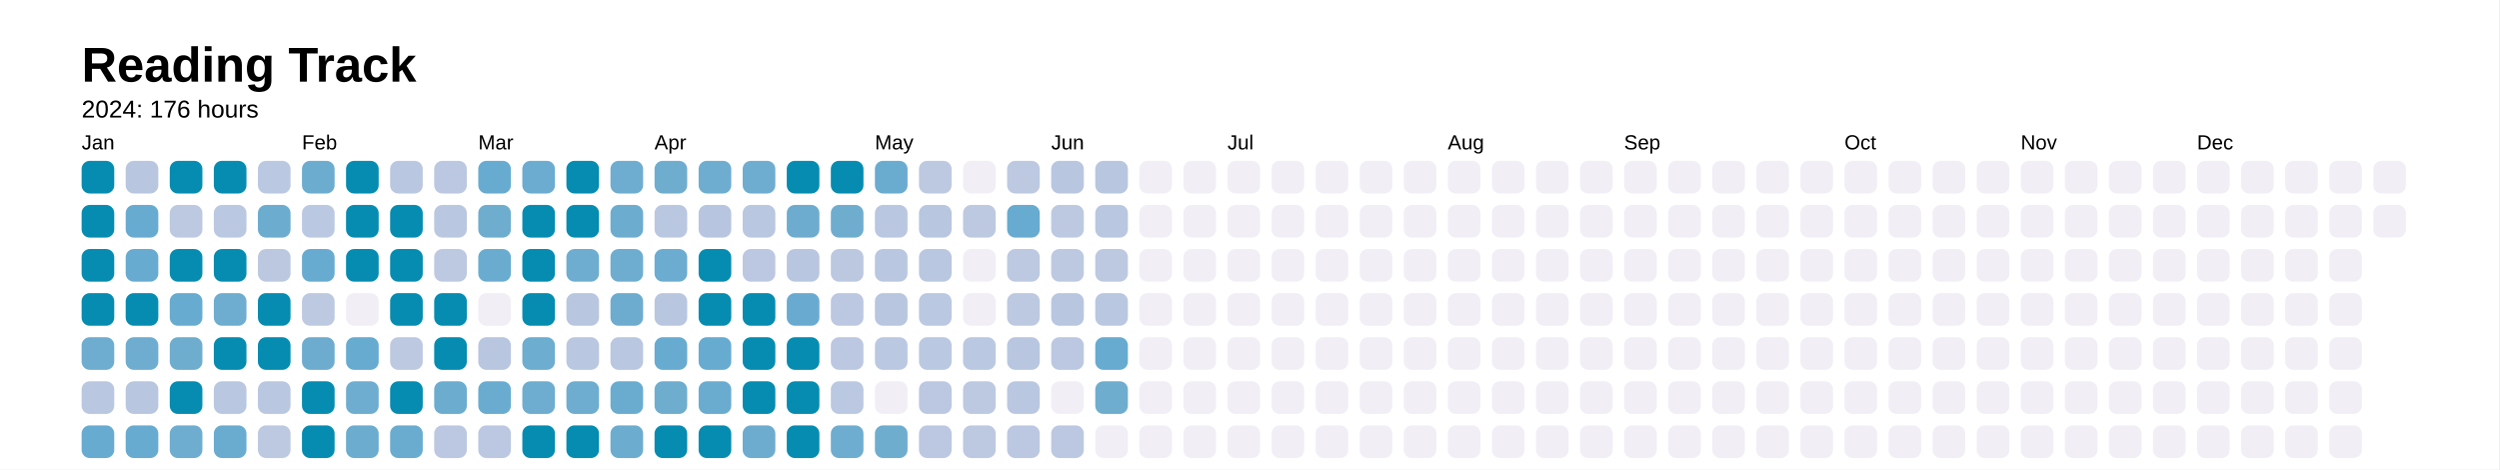
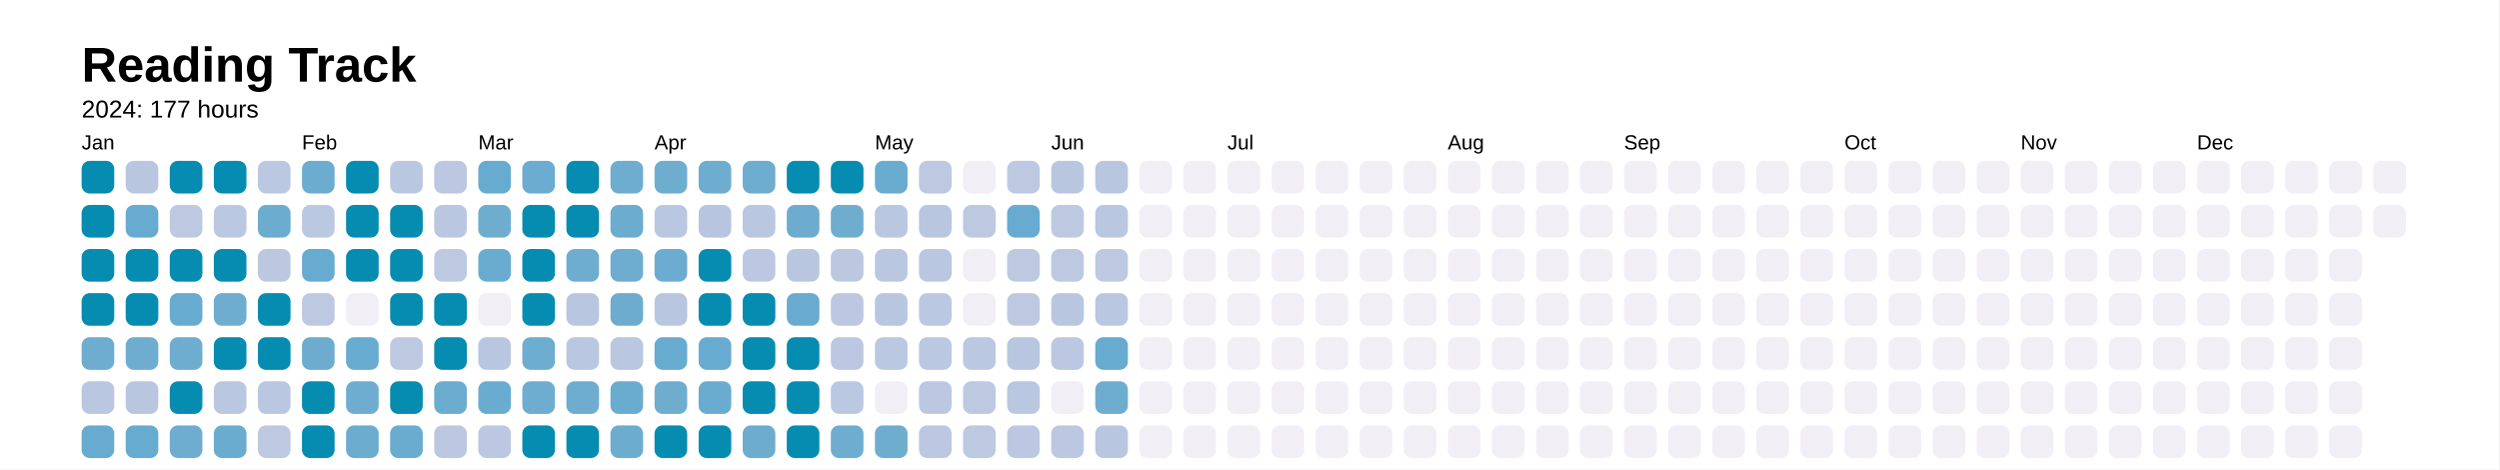
<svg xmlns="http://www.w3.org/2000/svg" baseProfile="full" height="57.5mm" version="1.1" viewBox="0,0,306.2,57.5" width="306.2mm">
  <defs />
  <rect fill="#FFFFFF" height="57.5" width="306.2" x="0" y="0" />
  <text fill="#000000" style="font-size:6px; font-family:Arial; font-weight:bold;" x="10" y="10">Reading Track</text>
-   <text fill="#000000" style="font-size:3px; font-family:Arial;" x="10" y="14.4">2024: 176 hours</text>
+   <text fill="#000000" style="font-size:3px; font-family:Arial;" x="10" y="14.4">2024: 177 hours</text>
  <text fill="#000000" style="font-size:2.5px; font-family:Arial" x="10" y="18.3">Jan</text>
  <rect fill="#058cb0" height="4" rx="1" ry="1" width="4" x="10" y="19.7" />
  <rect fill="#058cb0" height="4" rx="1" ry="1" width="4" x="10" y="25.1" />
  <rect fill="#058cb0" height="4" rx="1" ry="1" width="4" x="10" y="30.5" />
  <rect fill="#058cb0" height="4" rx="1" ry="1" width="4" x="10" y="35.9" />
  <rect fill="#6eadcf" height="4" rx="1" ry="1" width="4" x="10" y="41.3" />
  <rect fill="#bac7e0" height="4" rx="1" ry="1" width="4" x="10" y="46.7" />
  <rect fill="#67abd0" height="4" rx="1" ry="1" width="4" x="10" y="52.1" />
  <rect fill="#b8c6e0" height="4" rx="1" ry="1" width="4" x="15.4" y="19.7" />
  <rect fill="#68abd0" height="4" rx="1" ry="1" width="4" x="15.4" y="25.1" />
-   <rect fill="#67abd0" height="4" rx="1" ry="1" width="4" x="15.4" y="30.5" />
+   <rect fill="#058cb0" height="4" rx="1" ry="1" width="4" x="15.4" y="30.5" />
  <rect fill="#058cb0" height="4" rx="1" ry="1" width="4" x="15.4" y="35.9" />
  <rect fill="#6eadcf" height="4" rx="1" ry="1" width="4" x="15.4" y="41.3" />
  <rect fill="#b9c6e0" height="4" rx="1" ry="1" width="4" x="15.4" y="46.7" />
  <rect fill="#67abd0" height="4" rx="1" ry="1" width="4" x="15.4" y="52.1" />
  <rect fill="#058cb0" height="4" rx="1" ry="1" width="4" x="20.8" y="19.7" />
  <rect fill="#bcc9e1" height="4" rx="1" ry="1" width="4" x="20.8" y="25.1" />
  <rect fill="#058cb0" height="4" rx="1" ry="1" width="4" x="20.8" y="30.5" />
  <rect fill="#68abd0" height="4" rx="1" ry="1" width="4" x="20.8" y="35.9" />
  <rect fill="#6fadcf" height="4" rx="1" ry="1" width="4" x="20.8" y="41.3" />
  <rect fill="#058cb0" height="4" rx="1" ry="1" width="4" x="20.8" y="46.7" />
  <rect fill="#6eadcf" height="4" rx="1" ry="1" width="4" x="20.8" y="52.1" />
  <rect fill="#058cb0" height="4" rx="1" ry="1" width="4" x="26.2" y="19.7" />
  <rect fill="#bbc8e1" height="4" rx="1" ry="1" width="4" x="26.2" y="25.1" />
  <rect fill="#058cb0" height="4" rx="1" ry="1" width="4" x="26.2" y="30.5" />
  <rect fill="#6eadcf" height="4" rx="1" ry="1" width="4" x="26.2" y="35.9" />
  <rect fill="#058cb0" height="4" rx="1" ry="1" width="4" x="26.2" y="41.3" />
  <rect fill="#b9c7e0" height="4" rx="1" ry="1" width="4" x="26.2" y="46.7" />
  <rect fill="#6aacd0" height="4" rx="1" ry="1" width="4" x="26.2" y="52.1" />
  <rect fill="#bbc8e1" height="4" rx="1" ry="1" width="4" x="31.6" y="19.7" />
  <rect fill="#6caccf" height="4" rx="1" ry="1" width="4" x="31.6" y="25.1" />
  <rect fill="#bbc8e0" height="4" rx="1" ry="1" width="4" x="31.6" y="30.5" />
  <rect fill="#058cb0" height="4" rx="1" ry="1" width="4" x="31.6" y="35.9" />
  <rect fill="#058cb0" height="4" rx="1" ry="1" width="4" x="31.6" y="41.3" />
  <rect fill="#bac7e0" height="4" rx="1" ry="1" width="4" x="31.6" y="46.7" />
  <rect fill="#bcc9e1" height="4" rx="1" ry="1" width="4" x="31.6" y="52.1" />
  <text fill="#000000" style="font-size:2.5px; font-family:Arial" x="37.0" y="18.3">Feb</text>
  <rect fill="#6caccf" height="4" rx="1" ry="1" width="4" x="37.0" y="19.7" />
  <rect fill="#bbc8e1" height="4" rx="1" ry="1" width="4" x="37.0" y="25.1" />
  <rect fill="#68abd0" height="4" rx="1" ry="1" width="4" x="37.0" y="30.5" />
  <rect fill="#bdc9e1" height="4" rx="1" ry="1" width="4" x="37.0" y="35.9" />
  <rect fill="#6daccf" height="4" rx="1" ry="1" width="4" x="37.0" y="41.3" />
  <rect fill="#058cb0" height="4" rx="1" ry="1" width="4" x="37.0" y="46.7" />
  <rect fill="#058cb0" height="4" rx="1" ry="1" width="4" x="37.0" y="52.1" />
  <rect fill="#058cb0" height="4" rx="1" ry="1" width="4" x="42.4" y="19.7" />
  <rect fill="#058cb0" height="4" rx="1" ry="1" width="4" x="42.4" y="25.1" />
  <rect fill="#058cb0" height="4" rx="1" ry="1" width="4" x="42.4" y="30.5" />
  <rect fill="#f1eef6" height="4" rx="1" ry="1" width="4" x="42.4" y="35.9" />
  <rect fill="#67abd0" height="4" rx="1" ry="1" width="4" x="42.4" y="41.3" />
  <rect fill="#6eadcf" height="4" rx="1" ry="1" width="4" x="42.4" y="46.7" />
  <rect fill="#6baccf" height="4" rx="1" ry="1" width="4" x="42.4" y="52.1" />
  <rect fill="#bac7e0" height="4" rx="1" ry="1" width="4" x="47.8" y="19.7" />
  <rect fill="#058cb0" height="4" rx="1" ry="1" width="4" x="47.8" y="25.1" />
  <rect fill="#058cb0" height="4" rx="1" ry="1" width="4" x="47.8" y="30.5" />
  <rect fill="#058cb0" height="4" rx="1" ry="1" width="4" x="47.8" y="35.9" />
  <rect fill="#bdc9e1" height="4" rx="1" ry="1" width="4" x="47.8" y="41.3" />
  <rect fill="#058cb0" height="4" rx="1" ry="1" width="4" x="47.8" y="46.7" />
  <rect fill="#6aacd0" height="4" rx="1" ry="1" width="4" x="47.8" y="52.1" />
  <rect fill="#bcc8e1" height="4" rx="1" ry="1" width="4" x="53.2" y="19.7" />
  <rect fill="#bac7e0" height="4" rx="1" ry="1" width="4" x="53.2" y="25.1" />
  <rect fill="#bdc9e1" height="4" rx="1" ry="1" width="4" x="53.2" y="30.5" />
  <rect fill="#058cb0" height="4" rx="1" ry="1" width="4" x="53.2" y="35.9" />
  <rect fill="#058cb0" height="4" rx="1" ry="1" width="4" x="53.2" y="41.3" />
  <rect fill="#6caccf" height="4" rx="1" ry="1" width="4" x="53.2" y="46.7" />
  <rect fill="#bcc8e1" height="4" rx="1" ry="1" width="4" x="53.2" y="52.1" />
  <text fill="#000000" style="font-size:2.5px; font-family:Arial" x="58.6" y="18.3">Mar</text>
  <rect fill="#68abd0" height="4" rx="1" ry="1" width="4" x="58.6" y="19.7" />
  <rect fill="#6fadcf" height="4" rx="1" ry="1" width="4" x="58.6" y="25.1" />
  <rect fill="#69acd0" height="4" rx="1" ry="1" width="4" x="58.6" y="30.5" />
  <rect fill="#f1eef6" height="4" rx="1" ry="1" width="4" x="58.6" y="35.9" />
  <rect fill="#b9c6e0" height="4" rx="1" ry="1" width="4" x="58.6" y="41.3" />
  <rect fill="#69acd0" height="4" rx="1" ry="1" width="4" x="58.6" y="46.7" />
  <rect fill="#bcc8e1" height="4" rx="1" ry="1" width="4" x="58.6" y="52.1" />
  <rect fill="#6bacd0" height="4" rx="1" ry="1" width="4" x="64" y="19.7" />
  <rect fill="#058cb0" height="4" rx="1" ry="1" width="4" x="64" y="25.1" />
  <rect fill="#058cb0" height="4" rx="1" ry="1" width="4" x="64" y="30.5" />
  <rect fill="#058cb0" height="4" rx="1" ry="1" width="4" x="64" y="35.9" />
  <rect fill="#6dadcf" height="4" rx="1" ry="1" width="4" x="64" y="41.3" />
  <rect fill="#6eadcf" height="4" rx="1" ry="1" width="4" x="64" y="46.7" />
  <rect fill="#058cb0" height="4" rx="1" ry="1" width="4" x="64" y="52.1" />
  <rect fill="#058cb0" height="4" rx="1" ry="1" width="4" x="69.4" y="19.7" />
  <rect fill="#058cb0" height="4" rx="1" ry="1" width="4" x="69.4" y="25.1" />
  <rect fill="#6eadcf" height="4" rx="1" ry="1" width="4" x="69.4" y="30.5" />
  <rect fill="#b9c6e0" height="4" rx="1" ry="1" width="4" x="69.4" y="35.9" />
  <rect fill="#bac7e0" height="4" rx="1" ry="1" width="4" x="69.4" y="41.3" />
  <rect fill="#6eadcf" height="4" rx="1" ry="1" width="4" x="69.4" y="46.7" />
  <rect fill="#058cb0" height="4" rx="1" ry="1" width="4" x="69.4" y="52.1" />
  <rect fill="#6eadcf" height="4" rx="1" ry="1" width="4" x="74.8" y="19.7" />
  <rect fill="#6baccf" height="4" rx="1" ry="1" width="4" x="74.8" y="25.1" />
  <rect fill="#6eadcf" height="4" rx="1" ry="1" width="4" x="74.8" y="30.5" />
  <rect fill="#6daccf" height="4" rx="1" ry="1" width="4" x="74.8" y="35.9" />
  <rect fill="#bac7e0" height="4" rx="1" ry="1" width="4" x="74.8" y="41.3" />
  <rect fill="#69acd0" height="4" rx="1" ry="1" width="4" x="74.8" y="46.7" />
  <rect fill="#6caccf" height="4" rx="1" ry="1" width="4" x="74.8" y="52.1" />
  <text fill="#000000" style="font-size:2.5px; font-family:Arial" x="80.2" y="18.3">Apr</text>
  <rect fill="#6fadcf" height="4" rx="1" ry="1" width="4" x="80.2" y="19.7" />
  <rect fill="#bac7e0" height="4" rx="1" ry="1" width="4" x="80.2" y="25.1" />
  <rect fill="#6bacd0" height="4" rx="1" ry="1" width="4" x="80.2" y="30.5" />
  <rect fill="#b8c6e0" height="4" rx="1" ry="1" width="4" x="80.2" y="35.9" />
  <rect fill="#67abd0" height="4" rx="1" ry="1" width="4" x="80.2" y="41.3" />
  <rect fill="#6fadcf" height="4" rx="1" ry="1" width="4" x="80.2" y="46.7" />
  <rect fill="#058cb0" height="4" rx="1" ry="1" width="4" x="80.2" y="52.1" />
  <rect fill="#6eadcf" height="4" rx="1" ry="1" width="4" x="85.6" y="19.7" />
  <rect fill="#b7c5e0" height="4" rx="1" ry="1" width="4" x="85.6" y="25.1" />
  <rect fill="#058cb0" height="4" rx="1" ry="1" width="4" x="85.6" y="30.5" />
  <rect fill="#058cb0" height="4" rx="1" ry="1" width="4" x="85.6" y="35.9" />
  <rect fill="#67abd0" height="4" rx="1" ry="1" width="4" x="85.6" y="41.3" />
  <rect fill="#6aacd0" height="4" rx="1" ry="1" width="4" x="85.6" y="46.7" />
  <rect fill="#058cb0" height="4" rx="1" ry="1" width="4" x="85.6" y="52.1" />
  <rect fill="#6eadcf" height="4" rx="1" ry="1" width="4" x="91" y="19.7" />
  <rect fill="#bac7e0" height="4" rx="1" ry="1" width="4" x="91" y="25.1" />
  <rect fill="#bcc8e1" height="4" rx="1" ry="1" width="4" x="91" y="30.5" />
  <rect fill="#058cb0" height="4" rx="1" ry="1" width="4" x="91" y="35.9" />
  <rect fill="#058cb0" height="4" rx="1" ry="1" width="4" x="91" y="41.3" />
  <rect fill="#058cb0" height="4" rx="1" ry="1" width="4" x="91" y="46.7" />
  <rect fill="#6daccf" height="4" rx="1" ry="1" width="4" x="91" y="52.1" />
  <rect fill="#058cb0" height="4" rx="1" ry="1" width="4" x="96.4" y="19.7" />
  <rect fill="#6daccf" height="4" rx="1" ry="1" width="4" x="96.4" y="25.1" />
  <rect fill="#b9c6e0" height="4" rx="1" ry="1" width="4" x="96.4" y="30.5" />
  <rect fill="#69abd0" height="4" rx="1" ry="1" width="4" x="96.4" y="35.9" />
  <rect fill="#058cb0" height="4" rx="1" ry="1" width="4" x="96.4" y="41.3" />
  <rect fill="#058cb0" height="4" rx="1" ry="1" width="4" x="96.4" y="46.7" />
  <rect fill="#058cb0" height="4" rx="1" ry="1" width="4" x="96.4" y="52.1" />
  <rect fill="#058cb0" height="4" rx="1" ry="1" width="4" x="101.8" y="19.7" />
  <rect fill="#6fadcf" height="4" rx="1" ry="1" width="4" x="101.8" y="25.1" />
  <rect fill="#bbc8e0" height="4" rx="1" ry="1" width="4" x="101.8" y="30.5" />
  <rect fill="#bcc8e1" height="4" rx="1" ry="1" width="4" x="101.8" y="35.9" />
  <rect fill="#bcc8e1" height="4" rx="1" ry="1" width="4" x="101.8" y="41.3" />
  <rect fill="#bbc8e1" height="4" rx="1" ry="1" width="4" x="101.8" y="46.7" />
  <rect fill="#6eadcf" height="4" rx="1" ry="1" width="4" x="101.8" y="52.1" />
  <text fill="#000000" style="font-size:2.5px; font-family:Arial" x="107.2" y="18.3">May</text>
  <rect fill="#6aacd0" height="4" rx="1" ry="1" width="4" x="107.2" y="19.7" />
  <rect fill="#bac7e0" height="4" rx="1" ry="1" width="4" x="107.2" y="25.1" />
  <rect fill="#bac7e0" height="4" rx="1" ry="1" width="4" x="107.2" y="30.5" />
  <rect fill="#b8c6e0" height="4" rx="1" ry="1" width="4" x="107.2" y="35.9" />
  <rect fill="#bbc8e1" height="4" rx="1" ry="1" width="4" x="107.2" y="41.3" />
  <rect fill="#f1eef6" height="4" rx="1" ry="1" width="4" x="107.2" y="46.7" />
  <rect fill="#6fadcf" height="4" rx="1" ry="1" width="4" x="107.2" y="52.1" />
  <rect fill="#bdc9e1" height="4" rx="1" ry="1" width="4" x="112.6" y="19.7" />
  <rect fill="#b8c6e0" height="4" rx="1" ry="1" width="4" x="112.6" y="25.1" />
  <rect fill="#bac7e0" height="4" rx="1" ry="1" width="4" x="112.6" y="30.5" />
  <rect fill="#bbc8e1" height="4" rx="1" ry="1" width="4" x="112.6" y="35.9" />
  <rect fill="#bbc8e1" height="4" rx="1" ry="1" width="4" x="112.6" y="41.3" />
  <rect fill="#bcc8e1" height="4" rx="1" ry="1" width="4" x="112.6" y="46.7" />
  <rect fill="#bcc8e1" height="4" rx="1" ry="1" width="4" x="112.6" y="52.1" />
  <rect fill="#f1eef6" height="4" rx="1" ry="1" width="4" x="118" y="19.7" />
  <rect fill="#bcc9e1" height="4" rx="1" ry="1" width="4" x="118" y="25.1" />
  <rect fill="#f1eef6" height="4" rx="1" ry="1" width="4" x="118" y="30.5" />
  <rect fill="#f1eef6" height="4" rx="1" ry="1" width="4" x="118" y="35.9" />
  <rect fill="#bbc8e1" height="4" rx="1" ry="1" width="4" x="118" y="41.3" />
  <rect fill="#bdc9e1" height="4" rx="1" ry="1" width="4" x="118" y="46.7" />
  <rect fill="#bdc9e1" height="4" rx="1" ry="1" width="4" x="118" y="52.1" />
  <rect fill="#bdc9e1" height="4" rx="1" ry="1" width="4" x="123.4" y="19.7" />
  <rect fill="#67abd0" height="4" rx="1" ry="1" width="4" x="123.4" y="25.1" />
  <rect fill="#bcc9e1" height="4" rx="1" ry="1" width="4" x="123.4" y="30.5" />
  <rect fill="#bdc9e1" height="4" rx="1" ry="1" width="4" x="123.4" y="35.9" />
  <rect fill="#b8c6e0" height="4" rx="1" ry="1" width="4" x="123.4" y="41.3" />
  <rect fill="#bac7e0" height="4" rx="1" ry="1" width="4" x="123.4" y="46.7" />
  <rect fill="#bcc8e1" height="4" rx="1" ry="1" width="4" x="123.4" y="52.1" />
  <text fill="#000000" style="font-size:2.5px; font-family:Arial" x="128.8" y="18.3">Jun</text>
  <rect fill="#b9c6e0" height="4" rx="1" ry="1" width="4" x="128.8" y="19.7" />
  <rect fill="#bcc9e1" height="4" rx="1" ry="1" width="4" x="128.8" y="25.1" />
  <rect fill="#bdc9e1" height="4" rx="1" ry="1" width="4" x="128.8" y="30.5" />
  <rect fill="#b8c6e0" height="4" rx="1" ry="1" width="4" x="128.8" y="35.9" />
  <rect fill="#bcc8e1" height="4" rx="1" ry="1" width="4" x="128.8" y="41.3" />
  <rect fill="#f1eef6" height="4" rx="1" ry="1" width="4" x="128.8" y="46.7" />
  <rect fill="#bcc8e1" height="4" rx="1" ry="1" width="4" x="128.8" y="52.1" />
  <rect fill="#b9c6e0" height="4" rx="1" ry="1" width="4" x="134.2" y="19.7" />
  <rect fill="#bac7e0" height="4" rx="1" ry="1" width="4" x="134.2" y="25.1" />
  <rect fill="#bdc9e1" height="4" rx="1" ry="1" width="4" x="134.2" y="30.5" />
  <rect fill="#bac7e0" height="4" rx="1" ry="1" width="4" x="134.2" y="35.9" />
  <rect fill="#67abd0" height="4" rx="1" ry="1" width="4" x="134.2" y="41.3" />
  <rect fill="#6fadcf" height="4" rx="1" ry="1" width="4" x="134.2" y="46.7" />
-   <rect fill="#f1eef6" height="4" rx="1" ry="1" width="4" x="134.2" y="52.1" />
+   <rect fill="#b9c6e0" height="4" rx="1" ry="1" width="4" x="134.2" y="52.1" />
  <rect fill="#f1eef6" height="4" rx="1" ry="1" width="4" x="139.6" y="19.7" />
  <rect fill="#f1eef6" height="4" rx="1" ry="1" width="4" x="139.6" y="25.1" />
  <rect fill="#f1eef6" height="4" rx="1" ry="1" width="4" x="139.6" y="30.5" />
  <rect fill="#f1eef6" height="4" rx="1" ry="1" width="4" x="139.6" y="35.9" />
  <rect fill="#f1eef6" height="4" rx="1" ry="1" width="4" x="139.6" y="41.3" />
  <rect fill="#f1eef6" height="4" rx="1" ry="1" width="4" x="139.6" y="46.7" />
  <rect fill="#f1eef6" height="4" rx="1" ry="1" width="4" x="139.6" y="52.1" />
  <rect fill="#f1eef6" height="4" rx="1" ry="1" width="4" x="145" y="19.7" />
  <rect fill="#f1eef6" height="4" rx="1" ry="1" width="4" x="145" y="25.1" />
  <rect fill="#f1eef6" height="4" rx="1" ry="1" width="4" x="145" y="30.5" />
  <rect fill="#f1eef6" height="4" rx="1" ry="1" width="4" x="145" y="35.9" />
  <rect fill="#f1eef6" height="4" rx="1" ry="1" width="4" x="145" y="41.3" />
  <rect fill="#f1eef6" height="4" rx="1" ry="1" width="4" x="145" y="46.7" />
  <rect fill="#f1eef6" height="4" rx="1" ry="1" width="4" x="145" y="52.1" />
  <text fill="#000000" style="font-size:2.5px; font-family:Arial" x="150.4" y="18.3">Jul</text>
  <rect fill="#f1eef6" height="4" rx="1" ry="1" width="4" x="150.4" y="19.7" />
  <rect fill="#f1eef6" height="4" rx="1" ry="1" width="4" x="150.4" y="25.1" />
  <rect fill="#f1eef6" height="4" rx="1" ry="1" width="4" x="150.4" y="30.5" />
  <rect fill="#f1eef6" height="4" rx="1" ry="1" width="4" x="150.4" y="35.9" />
  <rect fill="#f1eef6" height="4" rx="1" ry="1" width="4" x="150.4" y="41.3" />
  <rect fill="#f1eef6" height="4" rx="1" ry="1" width="4" x="150.4" y="46.7" />
  <rect fill="#f1eef6" height="4" rx="1" ry="1" width="4" x="150.4" y="52.1" />
  <rect fill="#f1eef6" height="4" rx="1" ry="1" width="4" x="155.8" y="19.7" />
  <rect fill="#f1eef6" height="4" rx="1" ry="1" width="4" x="155.8" y="25.1" />
  <rect fill="#f1eef6" height="4" rx="1" ry="1" width="4" x="155.8" y="30.5" />
  <rect fill="#f1eef6" height="4" rx="1" ry="1" width="4" x="155.8" y="35.9" />
  <rect fill="#f1eef6" height="4" rx="1" ry="1" width="4" x="155.8" y="41.3" />
  <rect fill="#f1eef6" height="4" rx="1" ry="1" width="4" x="155.8" y="46.7" />
  <rect fill="#f1eef6" height="4" rx="1" ry="1" width="4" x="155.8" y="52.1" />
  <rect fill="#f1eef6" height="4" rx="1" ry="1" width="4" x="161.2" y="19.7" />
  <rect fill="#f1eef6" height="4" rx="1" ry="1" width="4" x="161.2" y="25.1" />
  <rect fill="#f1eef6" height="4" rx="1" ry="1" width="4" x="161.2" y="30.5" />
  <rect fill="#f1eef6" height="4" rx="1" ry="1" width="4" x="161.2" y="35.9" />
  <rect fill="#f1eef6" height="4" rx="1" ry="1" width="4" x="161.2" y="41.3" />
  <rect fill="#f1eef6" height="4" rx="1" ry="1" width="4" x="161.2" y="46.7" />
  <rect fill="#f1eef6" height="4" rx="1" ry="1" width="4" x="161.2" y="52.1" />
  <rect fill="#f1eef6" height="4" rx="1" ry="1" width="4" x="166.6" y="19.7" />
  <rect fill="#f1eef6" height="4" rx="1" ry="1" width="4" x="166.6" y="25.1" />
  <rect fill="#f1eef6" height="4" rx="1" ry="1" width="4" x="166.6" y="30.5" />
  <rect fill="#f1eef6" height="4" rx="1" ry="1" width="4" x="166.6" y="35.9" />
  <rect fill="#f1eef6" height="4" rx="1" ry="1" width="4" x="166.6" y="41.3" />
  <rect fill="#f1eef6" height="4" rx="1" ry="1" width="4" x="166.6" y="46.7" />
  <rect fill="#f1eef6" height="4" rx="1" ry="1" width="4" x="166.6" y="52.1" />
  <rect fill="#f1eef6" height="4" rx="1" ry="1" width="4" x="172" y="19.7" />
  <rect fill="#f1eef6" height="4" rx="1" ry="1" width="4" x="172" y="25.1" />
  <rect fill="#f1eef6" height="4" rx="1" ry="1" width="4" x="172" y="30.5" />
  <rect fill="#f1eef6" height="4" rx="1" ry="1" width="4" x="172" y="35.9" />
  <rect fill="#f1eef6" height="4" rx="1" ry="1" width="4" x="172" y="41.3" />
  <rect fill="#f1eef6" height="4" rx="1" ry="1" width="4" x="172" y="46.7" />
  <rect fill="#f1eef6" height="4" rx="1" ry="1" width="4" x="172" y="52.1" />
  <text fill="#000000" style="font-size:2.5px; font-family:Arial" x="177.4" y="18.3">Aug</text>
  <rect fill="#f1eef6" height="4" rx="1" ry="1" width="4" x="177.4" y="19.7" />
  <rect fill="#f1eef6" height="4" rx="1" ry="1" width="4" x="177.4" y="25.1" />
  <rect fill="#f1eef6" height="4" rx="1" ry="1" width="4" x="177.4" y="30.5" />
  <rect fill="#f1eef6" height="4" rx="1" ry="1" width="4" x="177.4" y="35.9" />
  <rect fill="#f1eef6" height="4" rx="1" ry="1" width="4" x="177.4" y="41.3" />
  <rect fill="#f1eef6" height="4" rx="1" ry="1" width="4" x="177.4" y="46.7" />
  <rect fill="#f1eef6" height="4" rx="1" ry="1" width="4" x="177.4" y="52.1" />
  <rect fill="#f1eef6" height="4" rx="1" ry="1" width="4" x="182.8" y="19.7" />
  <rect fill="#f1eef6" height="4" rx="1" ry="1" width="4" x="182.8" y="25.1" />
  <rect fill="#f1eef6" height="4" rx="1" ry="1" width="4" x="182.8" y="30.5" />
  <rect fill="#f1eef6" height="4" rx="1" ry="1" width="4" x="182.8" y="35.9" />
  <rect fill="#f1eef6" height="4" rx="1" ry="1" width="4" x="182.8" y="41.3" />
  <rect fill="#f1eef6" height="4" rx="1" ry="1" width="4" x="182.8" y="46.7" />
  <rect fill="#f1eef6" height="4" rx="1" ry="1" width="4" x="182.8" y="52.1" />
  <rect fill="#f1eef6" height="4" rx="1" ry="1" width="4" x="188.2" y="19.7" />
  <rect fill="#f1eef6" height="4" rx="1" ry="1" width="4" x="188.2" y="25.1" />
  <rect fill="#f1eef6" height="4" rx="1" ry="1" width="4" x="188.2" y="30.5" />
  <rect fill="#f1eef6" height="4" rx="1" ry="1" width="4" x="188.2" y="35.9" />
  <rect fill="#f1eef6" height="4" rx="1" ry="1" width="4" x="188.2" y="41.3" />
  <rect fill="#f1eef6" height="4" rx="1" ry="1" width="4" x="188.2" y="46.7" />
  <rect fill="#f1eef6" height="4" rx="1" ry="1" width="4" x="188.2" y="52.1" />
  <rect fill="#f1eef6" height="4" rx="1" ry="1" width="4" x="193.6" y="19.7" />
  <rect fill="#f1eef6" height="4" rx="1" ry="1" width="4" x="193.6" y="25.1" />
  <rect fill="#f1eef6" height="4" rx="1" ry="1" width="4" x="193.6" y="30.5" />
  <rect fill="#f1eef6" height="4" rx="1" ry="1" width="4" x="193.6" y="35.9" />
  <rect fill="#f1eef6" height="4" rx="1" ry="1" width="4" x="193.6" y="41.3" />
  <rect fill="#f1eef6" height="4" rx="1" ry="1" width="4" x="193.6" y="46.7" />
  <rect fill="#f1eef6" height="4" rx="1" ry="1" width="4" x="193.6" y="52.1" />
  <text fill="#000000" style="font-size:2.5px; font-family:Arial" x="199" y="18.3">Sep</text>
  <rect fill="#f1eef6" height="4" rx="1" ry="1" width="4" x="199" y="19.7" />
  <rect fill="#f1eef6" height="4" rx="1" ry="1" width="4" x="199" y="25.1" />
  <rect fill="#f1eef6" height="4" rx="1" ry="1" width="4" x="199" y="30.5" />
  <rect fill="#f1eef6" height="4" rx="1" ry="1" width="4" x="199" y="35.9" />
  <rect fill="#f1eef6" height="4" rx="1" ry="1" width="4" x="199" y="41.3" />
  <rect fill="#f1eef6" height="4" rx="1" ry="1" width="4" x="199" y="46.7" />
  <rect fill="#f1eef6" height="4" rx="1" ry="1" width="4" x="199" y="52.1" />
  <rect fill="#f1eef6" height="4" rx="1" ry="1" width="4" x="204.4" y="19.7" />
  <rect fill="#f1eef6" height="4" rx="1" ry="1" width="4" x="204.4" y="25.1" />
  <rect fill="#f1eef6" height="4" rx="1" ry="1" width="4" x="204.4" y="30.5" />
  <rect fill="#f1eef6" height="4" rx="1" ry="1" width="4" x="204.4" y="35.9" />
  <rect fill="#f1eef6" height="4" rx="1" ry="1" width="4" x="204.4" y="41.3" />
  <rect fill="#f1eef6" height="4" rx="1" ry="1" width="4" x="204.4" y="46.7" />
  <rect fill="#f1eef6" height="4" rx="1" ry="1" width="4" x="204.4" y="52.1" />
  <rect fill="#f1eef6" height="4" rx="1" ry="1" width="4" x="209.8" y="19.7" />
  <rect fill="#f1eef6" height="4" rx="1" ry="1" width="4" x="209.8" y="25.1" />
  <rect fill="#f1eef6" height="4" rx="1" ry="1" width="4" x="209.8" y="30.5" />
  <rect fill="#f1eef6" height="4" rx="1" ry="1" width="4" x="209.8" y="35.9" />
  <rect fill="#f1eef6" height="4" rx="1" ry="1" width="4" x="209.8" y="41.3" />
  <rect fill="#f1eef6" height="4" rx="1" ry="1" width="4" x="209.8" y="46.7" />
  <rect fill="#f1eef6" height="4" rx="1" ry="1" width="4" x="209.8" y="52.1" />
  <rect fill="#f1eef6" height="4" rx="1" ry="1" width="4" x="215.2" y="19.7" />
  <rect fill="#f1eef6" height="4" rx="1" ry="1" width="4" x="215.2" y="25.1" />
  <rect fill="#f1eef6" height="4" rx="1" ry="1" width="4" x="215.2" y="30.5" />
  <rect fill="#f1eef6" height="4" rx="1" ry="1" width="4" x="215.2" y="35.9" />
  <rect fill="#f1eef6" height="4" rx="1" ry="1" width="4" x="215.2" y="41.3" />
  <rect fill="#f1eef6" height="4" rx="1" ry="1" width="4" x="215.2" y="46.7" />
  <rect fill="#f1eef6" height="4" rx="1" ry="1" width="4" x="215.2" y="52.1" />
  <rect fill="#f1eef6" height="4" rx="1" ry="1" width="4" x="220.6" y="19.7" />
  <rect fill="#f1eef6" height="4" rx="1" ry="1" width="4" x="220.6" y="25.1" />
  <rect fill="#f1eef6" height="4" rx="1" ry="1" width="4" x="220.6" y="30.5" />
  <rect fill="#f1eef6" height="4" rx="1" ry="1" width="4" x="220.6" y="35.9" />
  <rect fill="#f1eef6" height="4" rx="1" ry="1" width="4" x="220.6" y="41.3" />
  <rect fill="#f1eef6" height="4" rx="1" ry="1" width="4" x="220.6" y="46.7" />
  <rect fill="#f1eef6" height="4" rx="1" ry="1" width="4" x="220.6" y="52.1" />
  <text fill="#000000" style="font-size:2.5px; font-family:Arial" x="226" y="18.3">Oct</text>
  <rect fill="#f1eef6" height="4" rx="1" ry="1" width="4" x="226" y="19.7" />
  <rect fill="#f1eef6" height="4" rx="1" ry="1" width="4" x="226" y="25.1" />
  <rect fill="#f1eef6" height="4" rx="1" ry="1" width="4" x="226" y="30.5" />
  <rect fill="#f1eef6" height="4" rx="1" ry="1" width="4" x="226" y="35.9" />
  <rect fill="#f1eef6" height="4" rx="1" ry="1" width="4" x="226" y="41.3" />
  <rect fill="#f1eef6" height="4" rx="1" ry="1" width="4" x="226" y="46.7" />
  <rect fill="#f1eef6" height="4" rx="1" ry="1" width="4" x="226" y="52.1" />
  <rect fill="#f1eef6" height="4" rx="1" ry="1" width="4" x="231.4" y="19.7" />
  <rect fill="#f1eef6" height="4" rx="1" ry="1" width="4" x="231.4" y="25.1" />
  <rect fill="#f1eef6" height="4" rx="1" ry="1" width="4" x="231.4" y="30.5" />
  <rect fill="#f1eef6" height="4" rx="1" ry="1" width="4" x="231.4" y="35.9" />
  <rect fill="#f1eef6" height="4" rx="1" ry="1" width="4" x="231.4" y="41.3" />
  <rect fill="#f1eef6" height="4" rx="1" ry="1" width="4" x="231.4" y="46.7" />
  <rect fill="#f1eef6" height="4" rx="1" ry="1" width="4" x="231.4" y="52.1" />
  <rect fill="#f1eef6" height="4" rx="1" ry="1" width="4" x="236.8" y="19.7" />
  <rect fill="#f1eef6" height="4" rx="1" ry="1" width="4" x="236.8" y="25.1" />
  <rect fill="#f1eef6" height="4" rx="1" ry="1" width="4" x="236.8" y="30.5" />
  <rect fill="#f1eef6" height="4" rx="1" ry="1" width="4" x="236.8" y="35.9" />
  <rect fill="#f1eef6" height="4" rx="1" ry="1" width="4" x="236.8" y="41.3" />
  <rect fill="#f1eef6" height="4" rx="1" ry="1" width="4" x="236.8" y="46.7" />
  <rect fill="#f1eef6" height="4" rx="1" ry="1" width="4" x="236.8" y="52.1" />
  <rect fill="#f1eef6" height="4" rx="1" ry="1" width="4" x="242.2" y="19.7" />
  <rect fill="#f1eef6" height="4" rx="1" ry="1" width="4" x="242.2" y="25.1" />
  <rect fill="#f1eef6" height="4" rx="1" ry="1" width="4" x="242.2" y="30.5" />
  <rect fill="#f1eef6" height="4" rx="1" ry="1" width="4" x="242.2" y="35.9" />
  <rect fill="#f1eef6" height="4" rx="1" ry="1" width="4" x="242.2" y="41.3" />
  <rect fill="#f1eef6" height="4" rx="1" ry="1" width="4" x="242.2" y="46.7" />
  <rect fill="#f1eef6" height="4" rx="1" ry="1" width="4" x="242.2" y="52.1" />
  <text fill="#000000" style="font-size:2.5px; font-family:Arial" x="247.6" y="18.3">Nov</text>
  <rect fill="#f1eef6" height="4" rx="1" ry="1" width="4" x="247.6" y="19.7" />
  <rect fill="#f1eef6" height="4" rx="1" ry="1" width="4" x="247.6" y="25.1" />
  <rect fill="#f1eef6" height="4" rx="1" ry="1" width="4" x="247.6" y="30.5" />
  <rect fill="#f1eef6" height="4" rx="1" ry="1" width="4" x="247.6" y="35.9" />
  <rect fill="#f1eef6" height="4" rx="1" ry="1" width="4" x="247.6" y="41.3" />
  <rect fill="#f1eef6" height="4" rx="1" ry="1" width="4" x="247.6" y="46.7" />
  <rect fill="#f1eef6" height="4" rx="1" ry="1" width="4" x="247.6" y="52.1" />
  <rect fill="#f1eef6" height="4" rx="1" ry="1" width="4" x="253" y="19.7" />
  <rect fill="#f1eef6" height="4" rx="1" ry="1" width="4" x="253" y="25.1" />
  <rect fill="#f1eef6" height="4" rx="1" ry="1" width="4" x="253" y="30.5" />
  <rect fill="#f1eef6" height="4" rx="1" ry="1" width="4" x="253" y="35.9" />
  <rect fill="#f1eef6" height="4" rx="1" ry="1" width="4" x="253" y="41.3" />
  <rect fill="#f1eef6" height="4" rx="1" ry="1" width="4" x="253" y="46.7" />
  <rect fill="#f1eef6" height="4" rx="1" ry="1" width="4" x="253" y="52.1" />
  <rect fill="#f1eef6" height="4" rx="1" ry="1" width="4" x="258.4" y="19.7" />
  <rect fill="#f1eef6" height="4" rx="1" ry="1" width="4" x="258.4" y="25.1" />
  <rect fill="#f1eef6" height="4" rx="1" ry="1" width="4" x="258.4" y="30.5" />
  <rect fill="#f1eef6" height="4" rx="1" ry="1" width="4" x="258.4" y="35.9" />
  <rect fill="#f1eef6" height="4" rx="1" ry="1" width="4" x="258.4" y="41.3" />
  <rect fill="#f1eef6" height="4" rx="1" ry="1" width="4" x="258.4" y="46.7" />
  <rect fill="#f1eef6" height="4" rx="1" ry="1" width="4" x="258.4" y="52.1" />
  <rect fill="#f1eef6" height="4" rx="1" ry="1" width="4" x="263.8" y="19.7" />
  <rect fill="#f1eef6" height="4" rx="1" ry="1" width="4" x="263.8" y="25.1" />
  <rect fill="#f1eef6" height="4" rx="1" ry="1" width="4" x="263.8" y="30.5" />
  <rect fill="#f1eef6" height="4" rx="1" ry="1" width="4" x="263.8" y="35.9" />
  <rect fill="#f1eef6" height="4" rx="1" ry="1" width="4" x="263.8" y="41.3" />
  <rect fill="#f1eef6" height="4" rx="1" ry="1" width="4" x="263.8" y="46.7" />
  <rect fill="#f1eef6" height="4" rx="1" ry="1" width="4" x="263.8" y="52.1" />
  <text fill="#000000" style="font-size:2.5px; font-family:Arial" x="269.2" y="18.3">Dec</text>
  <rect fill="#f1eef6" height="4" rx="1" ry="1" width="4" x="269.2" y="19.7" />
  <rect fill="#f1eef6" height="4" rx="1" ry="1" width="4" x="269.2" y="25.1" />
  <rect fill="#f1eef6" height="4" rx="1" ry="1" width="4" x="269.2" y="30.5" />
  <rect fill="#f1eef6" height="4" rx="1" ry="1" width="4" x="269.2" y="35.9" />
  <rect fill="#f1eef6" height="4" rx="1" ry="1" width="4" x="269.2" y="41.3" />
  <rect fill="#f1eef6" height="4" rx="1" ry="1" width="4" x="269.2" y="46.7" />
  <rect fill="#f1eef6" height="4" rx="1" ry="1" width="4" x="269.2" y="52.1" />
  <rect fill="#f1eef6" height="4" rx="1" ry="1" width="4" x="274.6" y="19.7" />
  <rect fill="#f1eef6" height="4" rx="1" ry="1" width="4" x="274.6" y="25.1" />
  <rect fill="#f1eef6" height="4" rx="1" ry="1" width="4" x="274.6" y="30.5" />
  <rect fill="#f1eef6" height="4" rx="1" ry="1" width="4" x="274.6" y="35.9" />
  <rect fill="#f1eef6" height="4" rx="1" ry="1" width="4" x="274.6" y="41.3" />
  <rect fill="#f1eef6" height="4" rx="1" ry="1" width="4" x="274.6" y="46.7" />
  <rect fill="#f1eef6" height="4" rx="1" ry="1" width="4" x="274.6" y="52.1" />
  <rect fill="#f1eef6" height="4" rx="1" ry="1" width="4" x="280" y="19.7" />
  <rect fill="#f1eef6" height="4" rx="1" ry="1" width="4" x="280" y="25.1" />
  <rect fill="#f1eef6" height="4" rx="1" ry="1" width="4" x="280" y="30.5" />
  <rect fill="#f1eef6" height="4" rx="1" ry="1" width="4" x="280" y="35.9" />
  <rect fill="#f1eef6" height="4" rx="1" ry="1" width="4" x="280" y="41.3" />
  <rect fill="#f1eef6" height="4" rx="1" ry="1" width="4" x="280" y="46.7" />
  <rect fill="#f1eef6" height="4" rx="1" ry="1" width="4" x="280" y="52.1" />
  <rect fill="#f1eef6" height="4" rx="1" ry="1" width="4" x="285.4" y="19.7" />
  <rect fill="#f1eef6" height="4" rx="1" ry="1" width="4" x="285.4" y="25.1" />
  <rect fill="#f1eef6" height="4" rx="1" ry="1" width="4" x="285.4" y="30.5" />
  <rect fill="#f1eef6" height="4" rx="1" ry="1" width="4" x="285.4" y="35.9" />
  <rect fill="#f1eef6" height="4" rx="1" ry="1" width="4" x="285.4" y="41.3" />
  <rect fill="#f1eef6" height="4" rx="1" ry="1" width="4" x="285.4" y="46.7" />
  <rect fill="#f1eef6" height="4" rx="1" ry="1" width="4" x="285.4" y="52.1" />
  <rect fill="#f1eef6" height="4" rx="1" ry="1" width="4" x="290.8" y="19.7" />
  <rect fill="#f1eef6" height="4" rx="1" ry="1" width="4" x="290.8" y="25.1" />
</svg>
